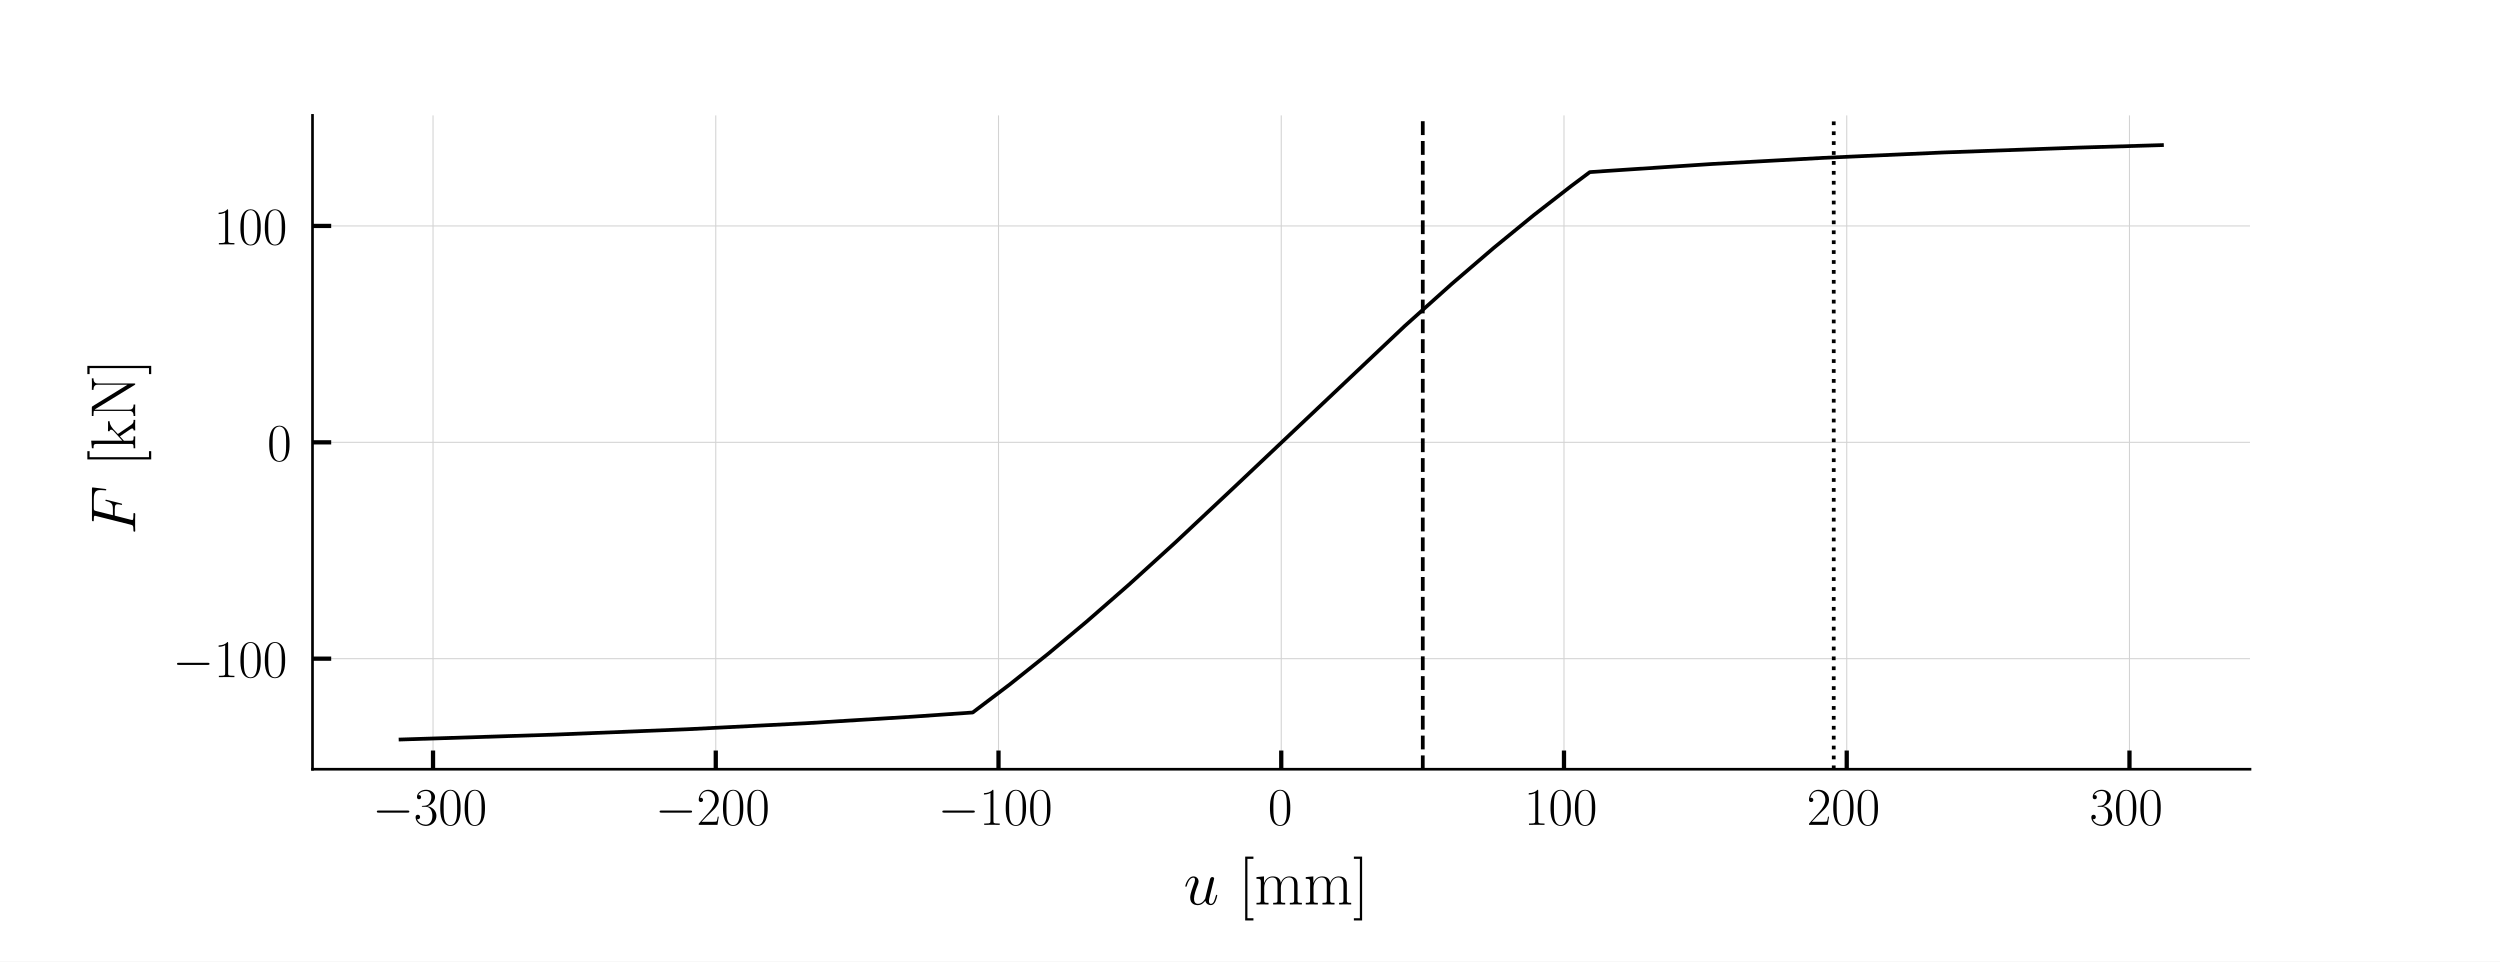
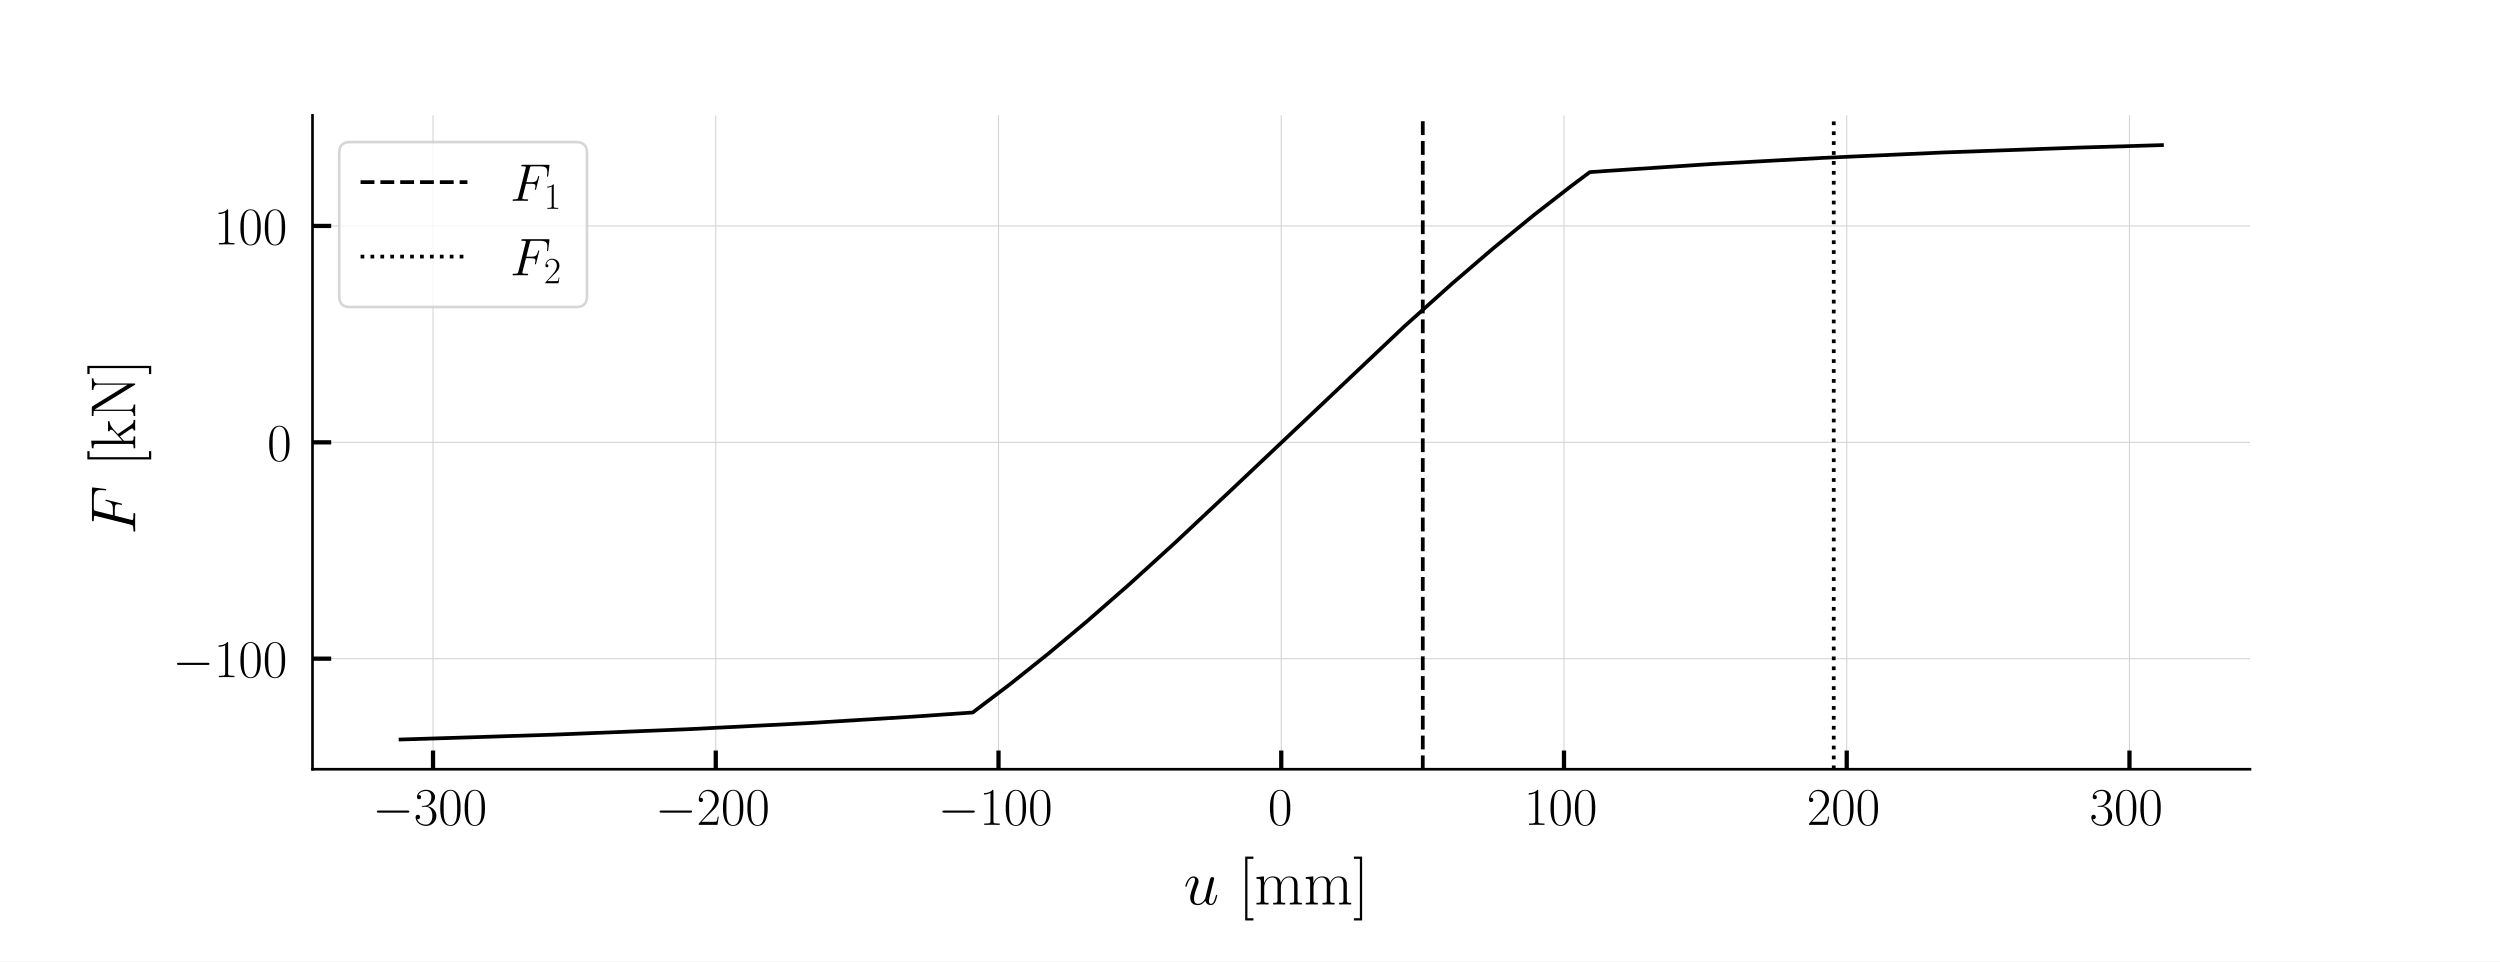
<svg xmlns="http://www.w3.org/2000/svg" xmlns:xlink="http://www.w3.org/1999/xlink" width="468pt" height="180pt" viewBox="0 0 468 180" version="1.1">
  <defs>
    <style type="text/css">*{stroke-linejoin: round; stroke-linecap: butt}</style>
  </defs>
  <g id="figure_1">
    <g id="patch_1">
      <path d="M 0 180  L 468 180  L 468 0  L 0 0  z " style="fill: #ffffff" />
    </g>
    <g id="axes_1">
      <g id="patch_2">
        <path d="M 58.5 144  L 421.2 144  L 421.2 21.6  L 58.5 21.6  z " style="fill: #ffffff" />
      </g>
      <g id="matplotlib.axis_1">
        <g id="xtick_1">
          <g id="line2d_1">
-             <path d="M 81.063 144  L 81.063 21.6  " clip-path="url(#p3d539feff0)" style="fill: none; stroke: #d3d3d3; stroke-width: 0.2; stroke-linecap: square" />
+             <path d="M 81.063 144  L 81.063 21.6  " clip-path="url(#pf4ce9eb863)" style="fill: none; stroke: #d3d3d3; stroke-width: 0.2; stroke-linecap: square" />
          </g>
          <g id="line2d_2">
            <defs>
-               <path id="m958bb57e4e" d="M 0 0  L 0 -3.5  " style="stroke: #000000; stroke-width: 0.8" />
-             </defs>
-             <g>
-               <use xlink:href="#m958bb57e4e" x="81.063" y="144" style="stroke: #000000; stroke-width: 0.8" />
+               <path id="m6fc7259d26" d="M 0 0  L 0 -3.5  " style="stroke: #000000; stroke-width: 0.8" />
+             </defs>
+             <g>
+               <use xlink:href="#m6fc7259d26" x="81.063" y="144" style="stroke: #000000; stroke-width: 0.8" />
            </g>
          </g>
          <g id="text_1">
            <g transform="translate(69.71704 154.4185) scale(0.1 -0.1)">
              <defs>
                <path id="CMSY10-0" d="M 4218 1472  C 4326 1472 4442 1472 4442 1600  C 4442 1728 4326 1728 4218 1728  L 755 1728  C 646 1728 531 1728 531 1600  C 531 1472 646 1472 755 1472  L 4218 1472  z " transform="scale(0.015625)" />
                <path id="CMR17-33" d="M 1414 2176  C 1984 2176 2234 1673 2234 1094  C 2234 322 1824 25 1453 25  C 1114 25 563 193 390 691  C 422 678 454 678 486 678  C 640 678 755 780 755 947  C 755 1132 614 1216 486 1216  C 378 1216 211 1164 211 927  C 211 335 787 -128 1466 -128  C 2176 -128 2720 432 2720 1087  C 2720 1718 2208 2176 1600 2246  C 2086 2347 2554 2776 2554 3353  C 2554 3856 2048 4224 1472 4224  C 890 4224 378 3862 378 3347  C 378 3123 544 3084 627 3084  C 762 3084 877 3167 877 3334  C 877 3500 762 3584 627 3584  C 602 3584 570 3584 544 3571  C 730 3999 1235 4076 1459 4076  C 1683 4076 2106 3966 2106 3347  C 2106 3167 2080 2851 1862 2574  C 1670 2329 1453 2316 1242 2297  C 1210 2297 1062 2284 1037 2284  C 992 2278 966 2272 966 2227  C 966 2182 973 2176 1101 2176  L 1414 2176  z " transform="scale(0.015625)" />
                <path id="CMR17-30" d="M 2688 2038  C 2688 2430 2682 3099 2413 3613  C 2176 4063 1798 4224 1466 4224  C 1158 4224 768 4082 525 3620  C 269 3137 243 2539 243 2038  C 243 1671 250 1112 448 623  C 723 -39 1216 -128 1466 -128  C 1760 -128 2208 -7 2470 604  C 2662 1048 2688 1568 2688 2038  z M 1466 -26  C 1056 -26 813 328 723 816  C 653 1196 653 1749 653 2109  C 653 2604 653 3015 736 3407  C 858 3954 1216 4121 1466 4121  C 1728 4121 2067 3947 2189 3420  C 2272 3054 2278 2623 2278 2109  C 2278 1691 2278 1176 2202 797  C 2067 96 1690 -26 1466 -26  z " transform="scale(0.015625)" />
              </defs>
              <use xlink:href="#CMSY10-0" transform="scale(0.996264)" />
              <use xlink:href="#CMR17-33" transform="translate(77.48747 0) scale(0.996264)" />
              <use xlink:href="#CMR17-30" transform="translate(123.1779 0) scale(0.996264)" />
              <use xlink:href="#CMR17-30" transform="translate(168.8684 0) scale(0.996264)" />
            </g>
          </g>
        </g>
        <g id="xtick_2">
          <g id="line2d_3">
-             <path d="M 133.992 144  L 133.992 21.6  " clip-path="url(#p3d539feff0)" style="fill: none; stroke: #d3d3d3; stroke-width: 0.2; stroke-linecap: square" />
+             <path d="M 133.992 144  L 133.992 21.6  " clip-path="url(#pf4ce9eb863)" style="fill: none; stroke: #d3d3d3; stroke-width: 0.2; stroke-linecap: square" />
          </g>
          <g id="line2d_4">
            <g>
-               <use xlink:href="#m958bb57e4e" x="133.992" y="144" style="stroke: #000000; stroke-width: 0.8" />
+               <use xlink:href="#m6fc7259d26" x="133.992" y="144" style="stroke: #000000; stroke-width: 0.8" />
            </g>
          </g>
          <g id="text_2">
            <g transform="translate(122.6459 154.4185) scale(0.1 -0.1)">
              <defs>
                <path id="CMR17-32" d="M 2669 990  L 2554 990  C 2490 537 2438 460 2413 422  C 2381 371 1920 371 1830 371  L 602 371  C 832 620 1280 1073 1824 1596  C 2214 1966 2669 2400 2669 3033  C 2669 3788 2067 4224 1395 4224  C 691 4224 262 3603 262 3027  C 262 2777 448 2745 525 2745  C 589 2745 781 2783 781 3007  C 781 3206 614 3264 525 3264  C 486 3264 448 3257 422 3244  C 544 3788 915 4057 1306 4057  C 1862 4057 2227 3616 2227 3033  C 2227 2477 1901 1998 1536 1583  L 262 147  L 262 0  L 2515 0  L 2669 990  z " transform="scale(0.015625)" />
              </defs>
              <use xlink:href="#CMSY10-0" transform="scale(0.996264)" />
              <use xlink:href="#CMR17-32" transform="translate(77.48747 0) scale(0.996264)" />
              <use xlink:href="#CMR17-30" transform="translate(123.1779 0) scale(0.996264)" />
              <use xlink:href="#CMR17-30" transform="translate(168.8684 0) scale(0.996264)" />
            </g>
          </g>
        </g>
        <g id="xtick_3">
          <g id="line2d_5">
-             <path d="M 186.921 144  L 186.921 21.6  " clip-path="url(#p3d539feff0)" style="fill: none; stroke: #d3d3d3; stroke-width: 0.2; stroke-linecap: square" />
+             <path d="M 186.921 144  L 186.921 21.6  " clip-path="url(#pf4ce9eb863)" style="fill: none; stroke: #d3d3d3; stroke-width: 0.2; stroke-linecap: square" />
          </g>
          <g id="line2d_6">
            <g>
-               <use xlink:href="#m958bb57e4e" x="186.921" y="144" style="stroke: #000000; stroke-width: 0.8" />
+               <use xlink:href="#m6fc7259d26" x="186.921" y="144" style="stroke: #000000; stroke-width: 0.8" />
            </g>
          </g>
          <g id="text_3">
            <g transform="translate(175.5748 154.4185) scale(0.1 -0.1)">
              <defs>
                <path id="CMR17-31" d="M 1702 4083  C 1702 4217 1696 4224 1606 4224  C 1357 3927 979 3833 621 3820  C 602 3820 570 3820 563 3808  C 557 3795 557 3782 557 3648  C 755 3648 1088 3686 1344 3839  L 1344 467  C 1344 243 1331 166 781 166  L 589 166  L 589 0  C 896 6 1216 12 1523 12  C 1830 12 2150 6 2458 0  L 2458 166  L 2266 166  C 1715 166 1702 236 1702 467  L 1702 4083  z " transform="scale(0.015625)" />
              </defs>
              <use xlink:href="#CMSY10-0" transform="scale(0.996264)" />
              <use xlink:href="#CMR17-31" transform="translate(77.48747 0) scale(0.996264)" />
              <use xlink:href="#CMR17-30" transform="translate(123.1779 0) scale(0.996264)" />
              <use xlink:href="#CMR17-30" transform="translate(168.8684 0) scale(0.996264)" />
            </g>
          </g>
        </g>
        <g id="xtick_4">
          <g id="line2d_7">
-             <path d="M 239.85 144  L 239.85 21.6  " clip-path="url(#p3d539feff0)" style="fill: none; stroke: #d3d3d3; stroke-width: 0.2; stroke-linecap: square" />
+             <path d="M 239.85 144  L 239.85 21.6  " clip-path="url(#pf4ce9eb863)" style="fill: none; stroke: #d3d3d3; stroke-width: 0.2; stroke-linecap: square" />
          </g>
          <g id="line2d_8">
            <g>
-               <use xlink:href="#m958bb57e4e" x="239.85" y="144" style="stroke: #000000; stroke-width: 0.8" />
+               <use xlink:href="#m6fc7259d26" x="239.85" y="144" style="stroke: #000000; stroke-width: 0.8" />
            </g>
          </g>
          <g id="text_4">
            <g transform="translate(237.3593 154.4185) scale(0.1 -0.1)">
              <use xlink:href="#CMR17-30" transform="scale(0.996264)" />
            </g>
          </g>
        </g>
        <g id="xtick_5">
          <g id="line2d_9">
-             <path d="M 292.779 144  L 292.779 21.6  " clip-path="url(#p3d539feff0)" style="fill: none; stroke: #d3d3d3; stroke-width: 0.2; stroke-linecap: square" />
+             <path d="M 292.779 144  L 292.779 21.6  " clip-path="url(#pf4ce9eb863)" style="fill: none; stroke: #d3d3d3; stroke-width: 0.2; stroke-linecap: square" />
          </g>
          <g id="line2d_10">
            <g>
-               <use xlink:href="#m958bb57e4e" x="292.779" y="144" style="stroke: #000000; stroke-width: 0.8" />
+               <use xlink:href="#m6fc7259d26" x="292.779" y="144" style="stroke: #000000; stroke-width: 0.8" />
            </g>
          </g>
          <g id="text_5">
            <g transform="translate(285.3069 154.4185) scale(0.1 -0.1)">
              <use xlink:href="#CMR17-31" transform="scale(0.996264)" />
              <use xlink:href="#CMR17-30" transform="translate(45.69048 0) scale(0.996264)" />
              <use xlink:href="#CMR17-30" transform="translate(91.38095 0) scale(0.996264)" />
            </g>
          </g>
        </g>
        <g id="xtick_6">
          <g id="line2d_11">
-             <path d="M 345.708 144  L 345.708 21.6  " clip-path="url(#p3d539feff0)" style="fill: none; stroke: #d3d3d3; stroke-width: 0.2; stroke-linecap: square" />
+             <path d="M 345.708 144  L 345.708 21.6  " clip-path="url(#pf4ce9eb863)" style="fill: none; stroke: #d3d3d3; stroke-width: 0.2; stroke-linecap: square" />
          </g>
          <g id="line2d_12">
            <g>
-               <use xlink:href="#m958bb57e4e" x="345.708" y="144" style="stroke: #000000; stroke-width: 0.8" />
+               <use xlink:href="#m6fc7259d26" x="345.708" y="144" style="stroke: #000000; stroke-width: 0.8" />
            </g>
          </g>
          <g id="text_6">
            <g transform="translate(338.2357 154.4185) scale(0.1 -0.1)">
              <use xlink:href="#CMR17-32" transform="scale(0.996264)" />
              <use xlink:href="#CMR17-30" transform="translate(45.69048 0) scale(0.996264)" />
              <use xlink:href="#CMR17-30" transform="translate(91.38095 0) scale(0.996264)" />
            </g>
          </g>
        </g>
        <g id="xtick_7">
          <g id="line2d_13">
-             <path d="M 398.637 144  L 398.637 21.6  " clip-path="url(#p3d539feff0)" style="fill: none; stroke: #d3d3d3; stroke-width: 0.2; stroke-linecap: square" />
+             <path d="M 398.637 144  L 398.637 21.6  " clip-path="url(#pf4ce9eb863)" style="fill: none; stroke: #d3d3d3; stroke-width: 0.2; stroke-linecap: square" />
          </g>
          <g id="line2d_14">
            <g>
-               <use xlink:href="#m958bb57e4e" x="398.637" y="144" style="stroke: #000000; stroke-width: 0.8" />
+               <use xlink:href="#m6fc7259d26" x="398.637" y="144" style="stroke: #000000; stroke-width: 0.8" />
            </g>
          </g>
          <g id="text_7">
            <g transform="translate(391.1646 154.4185) scale(0.1 -0.1)">
              <use xlink:href="#CMR17-33" transform="scale(0.996264)" />
              <use xlink:href="#CMR17-30" transform="translate(45.69048 0) scale(0.996264)" />
              <use xlink:href="#CMR17-30" transform="translate(91.38095 0) scale(0.996264)" />
            </g>
          </g>
        </g>
        <g id="text_8">
          <g transform="translate(221.5611 169.3221) scale(0.12 -0.12)">
            <defs>
              <path id="CMMI12-75" d="M 2182 370  C 2266 12 2573 -64 2726 -64  C 2931 -64 3085 70 3187 287  C 3296 517 3379 893 3379 913  C 3379 944 3354 970 3315 970  C 3258 970 3251 938 3226 842  C 3110 402 2995 64 2739 64  C 2547 64 2547 274 2547 357  C 2547 504 2566 568 2630 836  C 2675 1008 2720 1181 2758 1359  L 3021 2400  C 3066 2560 3066 2572 3066 2591  C 3066 2687 2989 2752 2893 2752  C 2707 2752 2662 2591 2624 2432  C 2560 2183 2214 810 2170 587  C 2163 587 1914 64 1446 64  C 1114 64 1050 351 1050 587  C 1050 951 1229 1462 1395 1890  C 1472 2094 1504 2177 1504 2305  C 1504 2579 1306 2816 998 2816  C 410 2816 173 1890 173 1838  C 173 1813 198 1781 243 1781  C 301 1781 307 1807 333 1896  C 486 2445 736 2687 979 2687  C 1043 2687 1146 2681 1146 2477  C 1146 2311 1075 2126 979 1883  C 698 1123 666 881 666 689  C 666 38 1158 -64 1421 -64  C 1830 -64 2054 217 2182 370  z " transform="scale(0.015625)" />
              <path id="CMR17-5b" d="M 1504 -1600  L 1504 -1376  L 902 -1376  L 902 4575  L 1504 4575  L 1504 4800  L 678 4800  L 678 -1600  L 1504 -1600  z " transform="scale(0.015625)" />
              <path id="CMR17-6d" d="M 4326 1954  C 4326 2276 4269 2816 3507 2816  C 3072 2816 2771 2520 2656 2173  L 2650 2173  C 2573 2700 2195 2816 1837 2816  C 1331 2816 1069 2424 973 2166  L 966 2166  L 966 2816  L 211 2745  L 211 2578  C 589 2578 646 2540 646 2231  L 646 443  C 646 198 621 166 211 166  L 211 0  C 365 12 646 12 813 12  C 979 12 1267 12 1421 0  L 1421 166  C 1011 166 986 192 986 443  L 986 1678  C 986 2269 1344 2713 1792 2713  C 2266 2713 2317 2289 2317 1980  L 2317 443  C 2317 198 2291 166 1882 166  L 1882 0  C 2035 12 2317 12 2483 12  C 2650 12 2938 12 3091 0  L 3091 166  C 2682 166 2656 192 2656 443  L 2656 1678  C 2656 2269 3014 2713 3462 2713  C 3936 2713 3987 2289 3987 1980  L 3987 443  C 3987 198 3962 166 3552 166  L 3552 0  C 3706 12 3987 12 4154 12  C 4320 12 4608 12 4762 0  L 4762 166  C 4352 166 4326 192 4326 443  L 4326 1954  z " transform="scale(0.015625)" />
              <path id="CMR17-5d" d="M 915 4800  L 90 4800  L 90 4575  L 691 4575  L 691 -1376  L 90 -1376  L 90 -1600  L 915 -1600  L 915 4800  z " transform="scale(0.015625)" />
            </defs>
            <use xlink:href="#CMMI12-75" transform="scale(0.996264)" />
            <use xlink:href="#CMR17-5b" transform="translate(85.5963 0) scale(0.996264)" />
            <use xlink:href="#CMR17-6d" transform="translate(110.4674 0) scale(0.996264)" />
            <use xlink:href="#CMR17-6d" transform="translate(187.3869 0) scale(0.996264)" />
            <use xlink:href="#CMR17-5d" transform="translate(264.3065 0) scale(0.996264)" />
          </g>
        </g>
      </g>
      <g id="matplotlib.axis_2">
        <g id="ytick_1">
          <g id="line2d_15">
-             <path d="M 58.5 123.303  L 421.2 123.303  " clip-path="url(#p3d539feff0)" style="fill: none; stroke: #d3d3d3; stroke-width: 0.2; stroke-linecap: square" />
+             <path d="M 58.5 123.303  L 421.2 123.303  " clip-path="url(#pf4ce9eb863)" style="fill: none; stroke: #d3d3d3; stroke-width: 0.2; stroke-linecap: square" />
          </g>
          <g id="line2d_16">
            <defs>
-               <path id="mcc74fb27aa" d="M 0 0  L 3.5 0  " style="stroke: #000000; stroke-width: 0.8" />
-             </defs>
-             <g>
-               <use xlink:href="#mcc74fb27aa" x="58.5" y="123.303" style="stroke: #000000; stroke-width: 0.8" />
+               <path id="m6b61957da6" d="M 0 0  L 3.5 0  " style="stroke: #000000; stroke-width: 0.8" />
+             </defs>
+             <g>
+               <use xlink:href="#m6b61957da6" x="58.5" y="123.303" style="stroke: #000000; stroke-width: 0.8" />
            </g>
          </g>
          <g id="text_9">
            <g transform="translate(32.30725 126.7626) scale(0.1 -0.1)">
              <use xlink:href="#CMSY10-0" transform="scale(0.996264)" />
              <use xlink:href="#CMR17-31" transform="translate(77.48747 0) scale(0.996264)" />
              <use xlink:href="#CMR17-30" transform="translate(123.1779 0) scale(0.996264)" />
              <use xlink:href="#CMR17-30" transform="translate(168.8684 0) scale(0.996264)" />
            </g>
          </g>
        </g>
        <g id="ytick_2">
          <g id="line2d_17">
-             <path d="M 58.5 82.8  L 421.2 82.8  " clip-path="url(#p3d539feff0)" style="fill: none; stroke: #d3d3d3; stroke-width: 0.2; stroke-linecap: square" />
+             <path d="M 58.5 82.8  L 421.2 82.8  " clip-path="url(#pf4ce9eb863)" style="fill: none; stroke: #d3d3d3; stroke-width: 0.2; stroke-linecap: square" />
          </g>
          <g id="line2d_18">
            <g>
-               <use xlink:href="#mcc74fb27aa" x="58.5" y="82.8" style="stroke: #000000; stroke-width: 0.8" />
+               <use xlink:href="#m6b61957da6" x="58.5" y="82.8" style="stroke: #000000; stroke-width: 0.8" />
            </g>
          </g>
          <g id="text_10">
            <g transform="translate(50.01866 86.25925) scale(0.1 -0.1)">
              <use xlink:href="#CMR17-30" transform="scale(0.996264)" />
            </g>
          </g>
        </g>
        <g id="ytick_3">
          <g id="line2d_19">
-             <path d="M 58.5 42.297  L 421.2 42.297  " clip-path="url(#p3d539feff0)" style="fill: none; stroke: #d3d3d3; stroke-width: 0.2; stroke-linecap: square" />
+             <path d="M 58.5 42.297  L 421.2 42.297  " clip-path="url(#pf4ce9eb863)" style="fill: none; stroke: #d3d3d3; stroke-width: 0.2; stroke-linecap: square" />
          </g>
          <g id="line2d_20">
            <g>
-               <use xlink:href="#mcc74fb27aa" x="58.5" y="42.297" style="stroke: #000000; stroke-width: 0.8" />
+               <use xlink:href="#m6b61957da6" x="58.5" y="42.297" style="stroke: #000000; stroke-width: 0.8" />
            </g>
          </g>
          <g id="text_11">
            <g transform="translate(40.05599 45.7559) scale(0.1 -0.1)">
              <use xlink:href="#CMR17-31" transform="scale(0.996264)" />
              <use xlink:href="#CMR17-30" transform="translate(45.69048 0) scale(0.996264)" />
              <use xlink:href="#CMR17-30" transform="translate(91.38095 0) scale(0.996264)" />
            </g>
          </g>
        </g>
        <g id="text_12">
          <g transform="translate(25.31846 100.0812) rotate(-90) scale(0.12 -0.12)">
            <defs>
              <path id="CMMI12-46" d="M 1901 2054  L 2515 2054  C 3002 2054 3040 1947 3040 1764  C 3040 1683 3027 1595 2995 1456  C 2982 1431 2976 1399 2976 1387  C 2976 1343 3002 1318 3046 1318  C 3098 1318 3104 1343 3130 1444  L 3501 2929  C 3501 2955 3482 2993 3437 2993  C 3379 2993 3373 2968 3347 2858  C 3213 2375 3085 2240 2528 2240  L 1946 2240  L 2362 3908  C 2419 4134 2432 4153 2694 4153  L 3552 4153  C 4352 4153 4467 3915 4467 3457  C 4467 3419 4467 3277 4448 3109  C 4442 3084 4429 3000 4429 2974  C 4429 2922 4461 2903 4499 2903  C 4544 2903 4570 2929 4582 3045  L 4717 4172  C 4717 4191 4730 4255 4730 4268  C 4730 4339 4672 4339 4557 4339  L 1523 4339  C 1402 4339 1338 4339 1338 4223  C 1338 4153 1382 4153 1491 4153  C 1888 4153 1888 4108 1888 4037  C 1888 4005 1882 3979 1862 3908  L 998 468  C 941 248 928 185 480 185  C 358 185 294 185 294 70  C 294 0 352 0 390 0  C 512 0 640 12 762 12  L 1594 12  C 1734 12 1888 0 2029 0  C 2086 0 2163 0 2163 115  C 2163 185 2125 185 1984 185  C 1478 185 1466 229 1466 324  C 1466 355 1478 405 1491 449  L 1901 2054  z " transform="scale(0.015625)" />
              <path id="CMR17-6b" d="M 1670 1679  C 1664 1692 1632 1730 1632 1749  C 1632 1762 2086 2175 2144 2226  C 2509 2532 2739 2563 2906 2570  L 2906 2735  C 2867 2735 2854 2735 2848 2729  L 2534 2722  C 2355 2722 2080 2722 1907 2735  L 1907 2570  C 1997 2563 2061 2513 2061 2423  C 2061 2296 1933 2175 1926 2175  L 960 1298  L 960 4416  L 198 4345  L 198 4179  C 576 4179 634 4141 634 3835  L 634 439  C 634 198 608 166 198 166  L 198 0  C 352 12 634 12 794 12  C 954 12 1235 12 1389 0  L 1389 166  C 979 166 954 191 954 439  L 954 1139  L 1395 1540  L 2042 586  C 2118 471 2182 382 2182 299  C 2182 185 2067 166 1990 166  L 1990 0  C 2144 12 2419 12 2579 12  C 2694 12 2931 6 3040 0  L 3040 166  C 2739 166 2669 223 2477 503  L 1670 1679  z " transform="scale(0.015625)" />
              <path id="CMR17-4e" d="M 1312 4275  C 1267 4345 1261 4352 1139 4352  L 326 4352  L 326 4185  L 448 4185  C 704 4185 819 4153 838 4147  L 838 624  C 838 465 838 166 326 166  L 326 0  C 474 12 742 12 902 12  C 1062 12 1331 12 1478 0  L 1478 166  C 966 166 966 465 966 624  L 966 4057  C 1011 4019 1011 4007 1056 3943  L 3430 76  C 3475 0 3494 0 3526 0  C 3590 0 3590 19 3590 140  L 3590 3726  C 3590 3885 3590 4185 4102 4185  L 4102 4352  C 3955 4339 3686 4339 3526 4339  C 3366 4339 3098 4339 2950 4352  L 2950 4185  C 3462 4185 3462 3885 3462 3726  L 3462 777  L 1312 4275  z " transform="scale(0.015625)" />
            </defs>
            <use xlink:href="#CMMI12-46" transform="scale(0.996264)" />
            <use xlink:href="#CMR17-5b" transform="translate(106.7728 0) scale(0.996264)" />
            <use xlink:href="#CMR17-6b" transform="translate(131.6438 0) scale(0.996264)" />
            <use xlink:href="#CMR17-4e" transform="translate(179.9367 0) scale(0.996264)" />
            <use xlink:href="#CMR17-5d" transform="translate(249.0092 0) scale(0.996264)" />
          </g>
        </g>
      </g>
      <g id="line2d_21">
-         <path d="M 266.344 144  L 266.344 21.6  " clip-path="url(#p3d539feff0)" style="fill: none; stroke-dasharray: 2.59,1.12; stroke-dashoffset: 0; stroke: #000000; stroke-width: 0.7" />
+         <path d="M 266.344 144  L 266.344 21.6  " clip-path="url(#pf4ce9eb863)" style="fill: none; stroke-dasharray: 2.59,1.12; stroke-dashoffset: 0; stroke: #000000; stroke-width: 0.7" />
      </g>
      <g id="line2d_22">
-         <path d="M 343.275 144  L 343.275 21.6  " clip-path="url(#p3d539feff0)" style="fill: none; stroke-dasharray: 0.7,1.155; stroke-dashoffset: 0; stroke: #000000; stroke-width: 0.7" />
+         <path d="M 343.275 144  L 343.275 21.6  " clip-path="url(#pf4ce9eb863)" style="fill: none; stroke-dasharray: 0.7,1.155; stroke-dashoffset: 0; stroke: #000000; stroke-width: 0.7" />
      </g>
      <g id="line2d_23">
-         <path d="M 74.986 138.436  L 103.703 137.524  L 128.694 136.511  L 150.742 135.396  L 170.861 134.159  L 182.088 133.379  L 189.048 128.108  L 196.164 122.432  L 203.434 116.35  L 211.319 109.458  L 220.02 101.552  L 230.821 91.416  L 262.991 61.008  L 271.819 53.102  L 279.618 46.412  L 287.049 40.33  L 294.086 34.857  L 297.612 32.221  L 300.956 31.988  L 320.6 30.691  L 341.224 29.556  L 363.775 28.542  L 389.124 27.63  L 404.714 27.164  L 404.714 27.164  " clip-path="url(#p3d539feff0)" style="fill: none; stroke: #000000; stroke-width: 0.7; stroke-linecap: square" />
+         <path d="M 74.986 138.436  L 103.703 137.524  L 128.694 136.511  L 150.742 135.396  L 170.861 134.159  L 182.088 133.379  L 189.048 128.108  L 196.164 122.432  L 203.434 116.35  L 211.319 109.458  L 220.02 101.552  L 230.821 91.416  L 262.991 61.008  L 271.819 53.102  L 279.618 46.412  L 287.049 40.33  L 294.086 34.857  L 297.612 32.221  L 300.956 31.988  L 320.6 30.691  L 341.224 29.556  L 363.775 28.542  L 389.124 27.63  L 404.714 27.164  L 404.714 27.164  " clip-path="url(#pf4ce9eb863)" style="fill: none; stroke: #000000; stroke-width: 0.7; stroke-linecap: square" />
      </g>
      <g id="patch_3">
        <path d="M 58.5 144  L 58.5 21.6  " style="fill: none; stroke: #000000; stroke-width: 0.5; stroke-linejoin: miter; stroke-linecap: square" />
      </g>
      <g id="patch_4">
        <path d="M 58.5 144  L 421.2 144  " style="fill: none; stroke: #000000; stroke-width: 0.5; stroke-linejoin: miter; stroke-linecap: square" />
+       </g>
+       <g id="legend_1">
+         <g id="patch_5">
+           <path d="M 65.5 57.474  L 107.878 57.474  Q 109.878 57.474 109.878 55.474  L 109.878 28.6  Q 109.878 26.6 107.878 26.6  L 65.5 26.6  Q 63.5 26.6 63.5 28.6  L 63.5 55.474  Q 63.5 57.474 65.5 57.474  z " style="fill: #ffffff; opacity: 0.8; stroke: #cccccc; stroke-width: 0.5; stroke-linejoin: miter" />
+         </g>
+         <g id="line2d_24">
+           <path d="M 67.5 34.1  L 77.5 34.1  L 87.5 34.1  " style="fill: none; stroke-dasharray: 2.59,1.12; stroke-dashoffset: 0; stroke: #000000; stroke-width: 0.7" />
+         </g>
+         <g id="text_13">
+           <g transform="translate(95.5 37.6) scale(0.1 -0.1)">
+             <use xlink:href="#CMMI12-46" transform="scale(0.996264)" />
+             <use xlink:href="#CMR17-31" transform="translate(63.1482 -14.94392) scale(0.697382)" />
+           </g>
+         </g>
+         <g id="line2d_25">
+           <path d="M 67.5 48.037  L 77.5 48.037  L 87.5 48.037  " style="fill: none; stroke-dasharray: 0.7,1.155; stroke-dashoffset: 0; stroke: #000000; stroke-width: 0.7" />
+         </g>
+         <g id="text_14">
+           <g transform="translate(95.5 51.53718) scale(0.1 -0.1)">
+             <use xlink:href="#CMMI12-46" transform="scale(0.996264)" />
+             <use xlink:href="#CMR17-32" transform="translate(63.1482 -14.94392) scale(0.697382)" />
+           </g>
+         </g>
      </g>
    </g>
  </g>
  <defs>
-     <clipPath id="p3d539feff0">
+     <clipPath id="pf4ce9eb863">
      <rect x="58.5" y="21.6" width="362.7" height="122.4" />
    </clipPath>
  </defs>
</svg>
